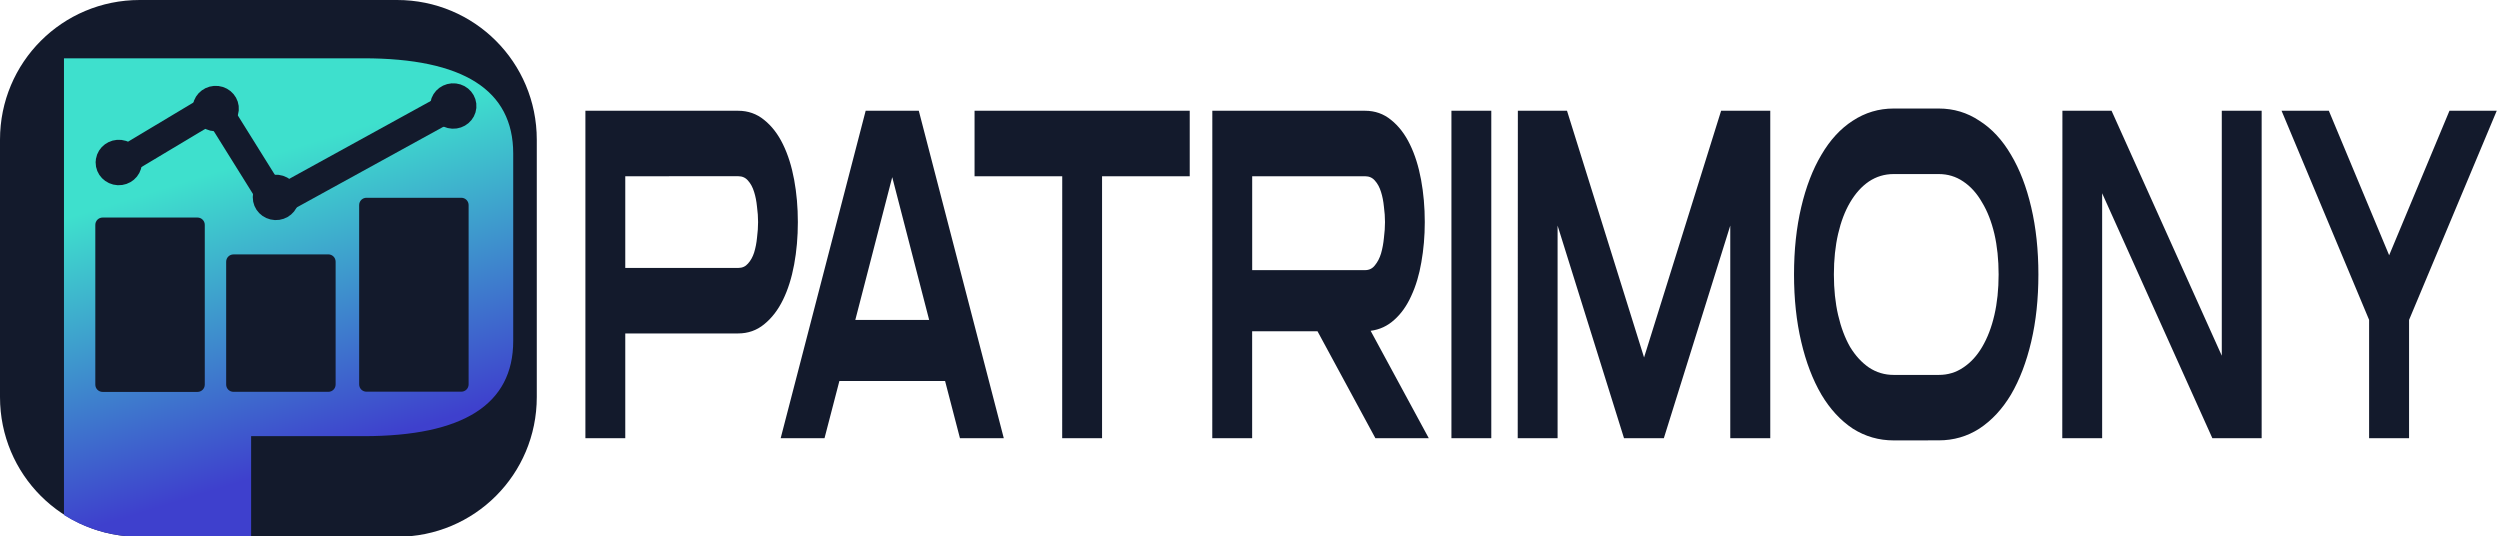
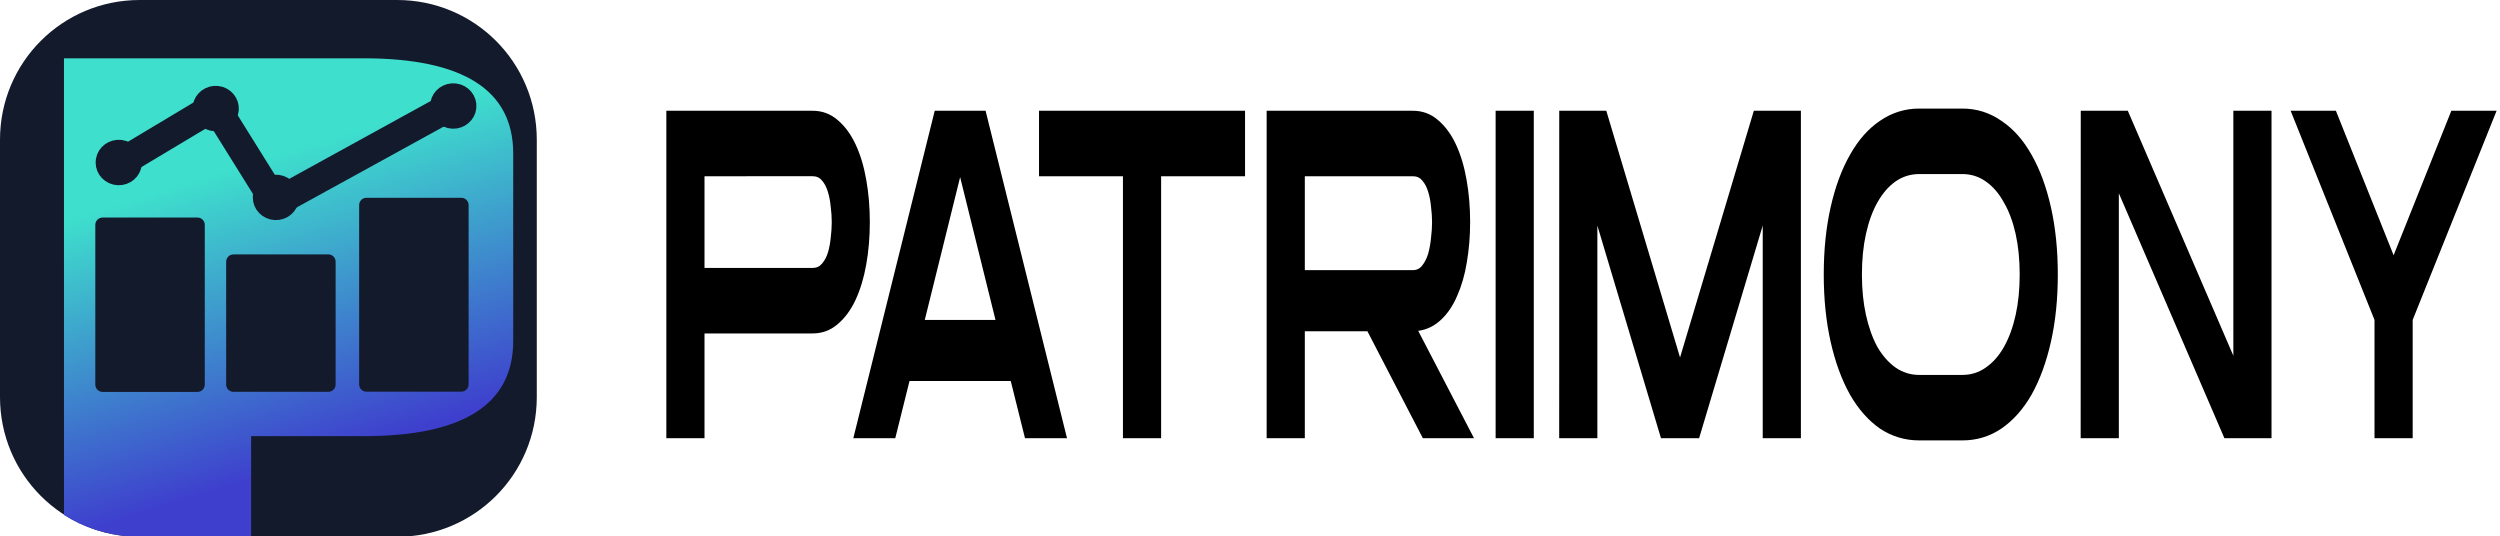
<svg xmlns="http://www.w3.org/2000/svg" xmlns:xlink="http://www.w3.org/1999/xlink" width="56" height="12" viewBox="0 0 56 12" version="1.1" id="svg1" xml:space="preserve">
  <defs id="defs1">
    <linearGradient id="linearGradient5">
      <stop style="stop-color:#3ee0cd;stop-opacity:1;" offset="0" id="stop5" />
      <stop style="stop-color:#3e40cd;stop-opacity:1;" offset="1" id="stop6" />
    </linearGradient>
    <rect x="4.493" y="5.101" width="24.531" height="24.41" id="rect2" />
    <linearGradient xlink:href="#linearGradient5" id="linearGradient6" x1="11.662" y1="11.095" x2="18.378" y2="24.864" gradientUnits="userSpaceOnUse" gradientTransform="matrix(0.6569024,0,0,0.4176147,-3.402469,-0.6034272)" />
  </defs>
  <g id="layer1">
    <path id="rect1" style="display:inline;fill:#131a2c;stroke-width:0;paint-order:stroke fill markers" d="m 3.13,0 h 5.764 c 1.734,0 3.13,1.396 3.13,3.13 v 5.764 c 0,1.734 -1.396,3.13 -3.13,3.13 H 3.13 C 1.396,12.024 0,10.628 0,8.894 V 3.13 C 0,1.396 1.396,0 3.13,0 Z" />
    <path id="text3" style="font-style:normal;font-variant:normal;font-weight:normal;font-stretch:normal;font-size:28.884px;line-height:0px;font-family:'Tech Headlines';-inkscape-font-specification:'Tech Headlines';text-align:center;letter-spacing:0px;word-spacing:-0.016px;writing-mode:lr-tb;direction:ltr;text-anchor:middle;display:inline;fill:url(#linearGradient6);stroke-width:0;stroke-dasharray:none;paint-order:stroke fill markers" d="M 1.433,1.307 V 11.536 c 0.438,0.277 0.95,0.449 1.503,0.482 H 5.625 V 9.77 h 2.517 c 2.236,0 3.354,-0.711 3.354,-2.133 V 3.439 c 0,-1.422 -1.118,-2.133 -3.354,-2.133 z" />
    <path id="rect8" style="fill:#131a2c;stroke-width:0.567;stroke-linecap:round;stroke-linejoin:round;paint-order:stroke fill markers" d="m 2.299,4.873 h 2.124 c 0.091,0 0.164,0.073 0.164,0.164 v 3.578 c 0,0.091 -0.073,0.164 -0.164,0.164 H 2.299 c -0.091,0 -0.164,-0.073 -0.164,-0.164 V 5.037 c 0,-0.091 0.073,-0.164 0.164,-0.164 z" />
    <path id="rect8-7" style="fill:#131a2c;stroke-width:0.504;stroke-linecap:round;stroke-linejoin:round;paint-order:stroke fill markers" d="m 5.23,5.698 h 2.124 c 0.091,0 0.164,0.073 0.164,0.164 v 2.751 c 0,0.091 -0.073,0.164 -0.164,0.164 H 5.23 c -0.091,0 -0.164,-0.073 -0.164,-0.164 V 5.863 c 0,-0.091 0.073,-0.164 0.164,-0.164 z" />
    <path id="rect8-2" style="fill:#131a2c;stroke-width:0.598;stroke-linecap:round;stroke-linejoin:round;paint-order:stroke fill markers" d="m 8.209,4.43 h 2.124 c 0.091,0 0.164,0.073 0.164,0.164 v 4.016 c 0,0.091 -0.073,0.164 -0.164,0.164 H 8.209 c -0.091,0 -0.164,-0.073 -0.164,-0.164 V 4.594 c 0,-0.091 0.073,-0.164 0.164,-0.164 z" />
    <path style="fill:#131a2c;fill-opacity:1;stroke:#131a2c;stroke-width:0.642;stroke-linecap:round;stroke-linejoin:round;stroke-dasharray:none;stroke-opacity:1;paint-order:stroke fill markers" d="M 2.772,3.605 4.847,2.363" id="path8" />
    <path style="fill:#131a2c;fill-opacity:1;stroke:#131a2c;stroke-width:0.643;stroke-linecap:round;stroke-linejoin:round;stroke-dasharray:none;stroke-opacity:1;paint-order:stroke fill markers" d="M 5.045,2.741 5.963,4.213" id="path9" />
    <path style="fill:#131a2c;fill-opacity:1;stroke:#131a2c;stroke-width:0.642;stroke-linecap:round;stroke-linejoin:round;stroke-dasharray:none;stroke-opacity:1;paint-order:stroke fill markers" d="M 6.479,4.372 10.052,2.407" id="path10" />
    <path id="path11-4" style="fill:#131a2c;stroke:#131a2c;stroke-width:0.422;stroke-linecap:round;stroke-linejoin:round;paint-order:stroke fill markers" d="M 4.528,2.386 A 0.308,0.298 0 0 1 4.869,2.136 0.308,0.298 0 0 1 5.138,2.457 0.308,0.298 0 0 1 4.817,2.729 0.308,0.298 0 0 1 4.524,2.428 l 0.308,0.003 z" />
    <path id="path11-4-6" style="fill:#131a2c;stroke:#131a2c;stroke-width:0.422;stroke-linecap:round;stroke-linejoin:round;paint-order:stroke fill markers" d="M 2.357,3.594 A 0.308,0.298 0 0 1 2.698,3.344 0.308,0.298 0 0 1 2.967,3.665 0.308,0.298 0 0 1 2.646,3.938 0.308,0.298 0 0 1 2.353,3.637 l 0.308,0.003 z" />
    <path id="path11-4-60" style="fill:#131a2c;stroke:#131a2c;stroke-width:0.422;stroke-linecap:round;stroke-linejoin:round;paint-order:stroke fill markers" d="M 5.876,4.376 A 0.308,0.298 0 0 1 6.217,4.126 0.308,0.298 0 0 1 6.487,4.447 0.308,0.298 0 0 1 6.166,4.719 0.308,0.298 0 0 1 5.873,4.418 l 0.308,0.003 z" />
    <path id="path11-4-5" style="fill:#131a2c;stroke:#131a2c;stroke-width:0.422;stroke-linecap:round;stroke-linejoin:round;paint-order:stroke fill markers" d="M 9.849,2.329 A 0.308,0.298 0 0 1 10.19,2.079 0.308,0.298 0 0 1 10.46,2.4 0.308,0.298 0 0 1 10.139,2.672 0.308,0.298 0 0 1 9.846,2.371 l 0.308,0.003 z" />
-     <path d="m 13.113,2.481 h 3.421 q 0.333,0 0.583,0.205 0.256,0.205 0.422,0.548 0.167,0.342 0.25,0.792 0.083,0.45 0.083,0.949 0,0.499 -0.083,0.949 -0.083,0.45 -0.25,0.792 -0.167,0.342 -0.422,0.548 -0.25,0.205 -0.583,0.205 H 14.006 V 9.816 H 13.113 Z m 0.893,1.467 v 2.054 h 2.529 q 0.137,0 0.22,-0.098 0.089,-0.098 0.137,-0.245 0.048,-0.156 0.065,-0.333 0.024,-0.186 0.024,-0.352 0,-0.166 -0.024,-0.342 -0.018,-0.186 -0.065,-0.333 -0.048,-0.156 -0.137,-0.254 -0.083,-0.098 -0.22,-0.098 z m 6.575,-1.467 1.904,7.335 h -0.982 L 21.17,8.535 h -2.368 l -0.333,1.281 h -0.982 l 1.904,-7.335 z m 0.232,4.685 -0.827,-3.198 -0.827,3.198 z M 23.794,3.948 H 21.83 V 2.481 h 4.82 v 1.467 h -1.964 v 5.868 h -0.893 z m 3.362,-1.467 h 3.421 q 0.333,0 0.583,0.205 0.256,0.205 0.422,0.548 0.167,0.342 0.25,0.792 0.083,0.45 0.083,0.949 0,0.469 -0.077,0.9 -0.071,0.421 -0.226,0.753 Q 31.463,6.96 31.231,7.165 31.005,7.371 30.702,7.41 l 1.303,2.406 H 30.809 L 29.512,7.42 h -1.464 v 2.396 h -0.893 z m 0.893,1.467 v 2.103 h 2.529 q 0.137,0 0.22,-0.108 0.089,-0.108 0.137,-0.264 0.048,-0.166 0.065,-0.352 0.024,-0.186 0.024,-0.352 0,-0.166 -0.024,-0.342 -0.018,-0.186 -0.065,-0.333 -0.048,-0.156 -0.137,-0.254 -0.083,-0.098 -0.22,-0.098 z m 4.463,-1.467 h 0.893 v 7.335 h -0.893 z m 1.488,0 h 1.101 l 1.726,5.526 1.726,-5.526 h 1.101 V 9.816 H 38.758 V 5.053 L 37.27,9.816 H 36.378 L 34.89,5.053 v 4.763 h -0.893 z m 8.419,7.384 q -0.5,0 -0.916,-0.264 Q 41.09,9.327 40.799,8.838 40.507,8.339 40.347,7.654 40.186,6.97 40.186,6.148 q 0,-0.822 0.161,-1.506 0.161,-0.685 0.452,-1.174 0.292,-0.499 0.702,-0.763 0.417,-0.274 0.916,-0.274 h 1.012 q 0.5,0 0.91,0.274 0.417,0.264 0.708,0.763 0.292,0.489 0.452,1.174 0.161,0.685 0.161,1.506 0,0.822 -0.161,1.506 -0.161,0.685 -0.452,1.183 -0.292,0.489 -0.708,0.763 -0.411,0.264 -0.91,0.264 z m 1.012,-1.467 q 0.303,0 0.547,-0.166 0.25,-0.166 0.422,-0.46 0.179,-0.303 0.274,-0.714 0.095,-0.411 0.095,-0.91 0,-0.499 -0.095,-0.91 Q 44.577,4.828 44.399,4.535 44.226,4.231 43.976,4.065 43.732,3.899 43.429,3.899 h -1.012 q -0.303,0 -0.553,0.166 -0.244,0.166 -0.422,0.469 -0.173,0.293 -0.268,0.704 -0.095,0.411 -0.095,0.91 0,0.499 0.095,0.91 0.095,0.411 0.268,0.714 0.179,0.293 0.422,0.46 0.25,0.166 0.553,0.166 z m 2.767,-5.917 h 1.101 l 2.469,5.487 V 2.481 h 0.893 V 9.816 H 49.557 L 47.088,4.329 V 9.816 H 46.195 Z m 4.909,0 h 1.059 l 1.351,3.237 1.351,-3.237 h 1.059 l -1.964,4.685 V 9.816 H 53.068 V 7.165 Z" id="text1" style="font-size:21.945px;line-height:0px;font-family:'Artonex Trial';-inkscape-font-specification:'Artonex Trial';text-align:center;letter-spacing:0px;word-spacing:-0.018px;text-anchor:middle;fill:#131a2c;stroke-width:0.54;stroke-linecap:round;stroke-linejoin:round;paint-order:stroke fill markers;fill-opacity:1" aria-label="PATRIMONY" />
+     <path d="m 14.926,2.481 h 3.276 q 0.319,0 0.558,0.205 0.245,0.205 0.405,0.548 0.16,0.342 0.239,0.792 0.08,0.45 0.08,0.949 0,0.499 -0.08,0.949 -0.08,0.45 -0.239,0.792 Q 19.006,7.058 18.761,7.264 18.522,7.469 18.202,7.469 H 15.781 V 9.816 H 14.926 Z m 0.855,1.467 v 2.054 h 2.422 q 0.131,0 0.211,-0.098 0.085,-0.098 0.131,-0.245 0.046,-0.156 0.063,-0.333 0.023,-0.186 0.023,-0.352 0,-0.166 -0.023,-0.342 -0.017,-0.186 -0.063,-0.333 -0.046,-0.156 -0.131,-0.254 -0.08,-0.098 -0.211,-0.098 z M 22.077,2.481 23.901,9.816 H 22.96 L 22.641,8.535 H 20.373 L 20.054,9.816 H 19.114 L 20.938,2.481 Z M 22.299,7.166 21.507,3.968 20.715,7.166 Z M 25.154,3.948 H 23.274 V 2.481 h 4.615 V 3.948 H 26.009 V 9.816 h -0.855 z m 3.219,-1.467 h 3.276 q 0.319,0 0.558,0.205 0.245,0.205 0.405,0.548 0.16,0.342 0.239,0.792 0.08,0.45 0.08,0.949 0,0.469 -0.074,0.9 -0.068,0.421 -0.217,0.753 -0.142,0.333 -0.365,0.538 -0.217,0.205 -0.507,0.245 L 33.018,9.816 H 31.872 L 30.63,7.42 H 29.228 V 9.816 h -0.855 z m 0.855,1.467 v 2.103 h 2.422 q 0.131,0 0.211,-0.108 0.085,-0.108 0.131,-0.264 0.046,-0.166 0.063,-0.352 0.023,-0.186 0.023,-0.352 0,-0.166 -0.023,-0.342 -0.017,-0.186 -0.063,-0.333 -0.046,-0.156 -0.131,-0.254 -0.08,-0.098 -0.211,-0.098 z m 4.274,-1.467 h 0.855 V 9.816 h -0.855 z m 1.425,0 h 1.054 L 37.633,8.007 39.286,2.481 H 40.34 V 9.816 H 39.485 V 5.053 L 38.06,9.816 H 37.206 L 35.781,5.053 V 9.816 H 34.926 Z m 8.063,7.384 q -0.479,0 -0.878,-0.264 Q 41.719,9.327 41.439,8.838 41.16,8.339 41.006,7.655 q -0.154,-0.685 -0.154,-1.506 0,-0.822 0.154,-1.506 Q 41.16,3.958 41.439,3.469 41.719,2.97 42.112,2.706 42.511,2.432 42.989,2.432 h 0.969 q 0.479,0 0.872,0.274 0.399,0.264 0.678,0.763 0.279,0.489 0.433,1.174 0.154,0.685 0.154,1.506 0,0.822 -0.154,1.506 -0.154,0.685 -0.433,1.183 -0.279,0.489 -0.678,0.763 -0.393,0.264 -0.872,0.264 z m 0.969,-1.467 q 0.291,0 0.524,-0.166 0.239,-0.166 0.405,-0.46 0.171,-0.303 0.262,-0.714 0.091,-0.411 0.091,-0.91 0,-0.499 -0.091,-0.91 Q 45.058,4.828 44.887,4.535 44.722,4.232 44.482,4.065 44.249,3.899 43.958,3.899 h -0.969 q -0.291,0 -0.53,0.166 -0.234,0.166 -0.405,0.469 -0.165,0.293 -0.256,0.704 -0.091,0.411 -0.091,0.91 0,0.499 0.091,0.91 0.091,0.411 0.256,0.714 0.171,0.293 0.405,0.46 0.239,0.166 0.53,0.166 z m 2.65,-5.917 h 1.054 L 50.027,7.968 V 2.481 h 0.855 V 9.816 H 49.827 L 47.462,4.329 V 9.816 h -0.855 z m 4.701,0 h 1.014 l 1.293,3.237 1.293,-3.237 h 1.014 l -1.88,4.685 V 9.816 H 53.189 V 7.166 Z" id="text1" style="font-size:21.945px;line-height:0px;font-family:'Artonex Trial';-inkscape-font-specification:'Artonex Trial';text-align:center;letter-spacing:0px;word-spacing:-0.018px;text-anchor:middle;fill:#000000;fill-opacity:1;stroke-width:0.529;stroke-linecap:round;stroke-linejoin:round;paint-order:stroke fill markers" aria-label="PATRIMONY" />
  </g>
</svg>
